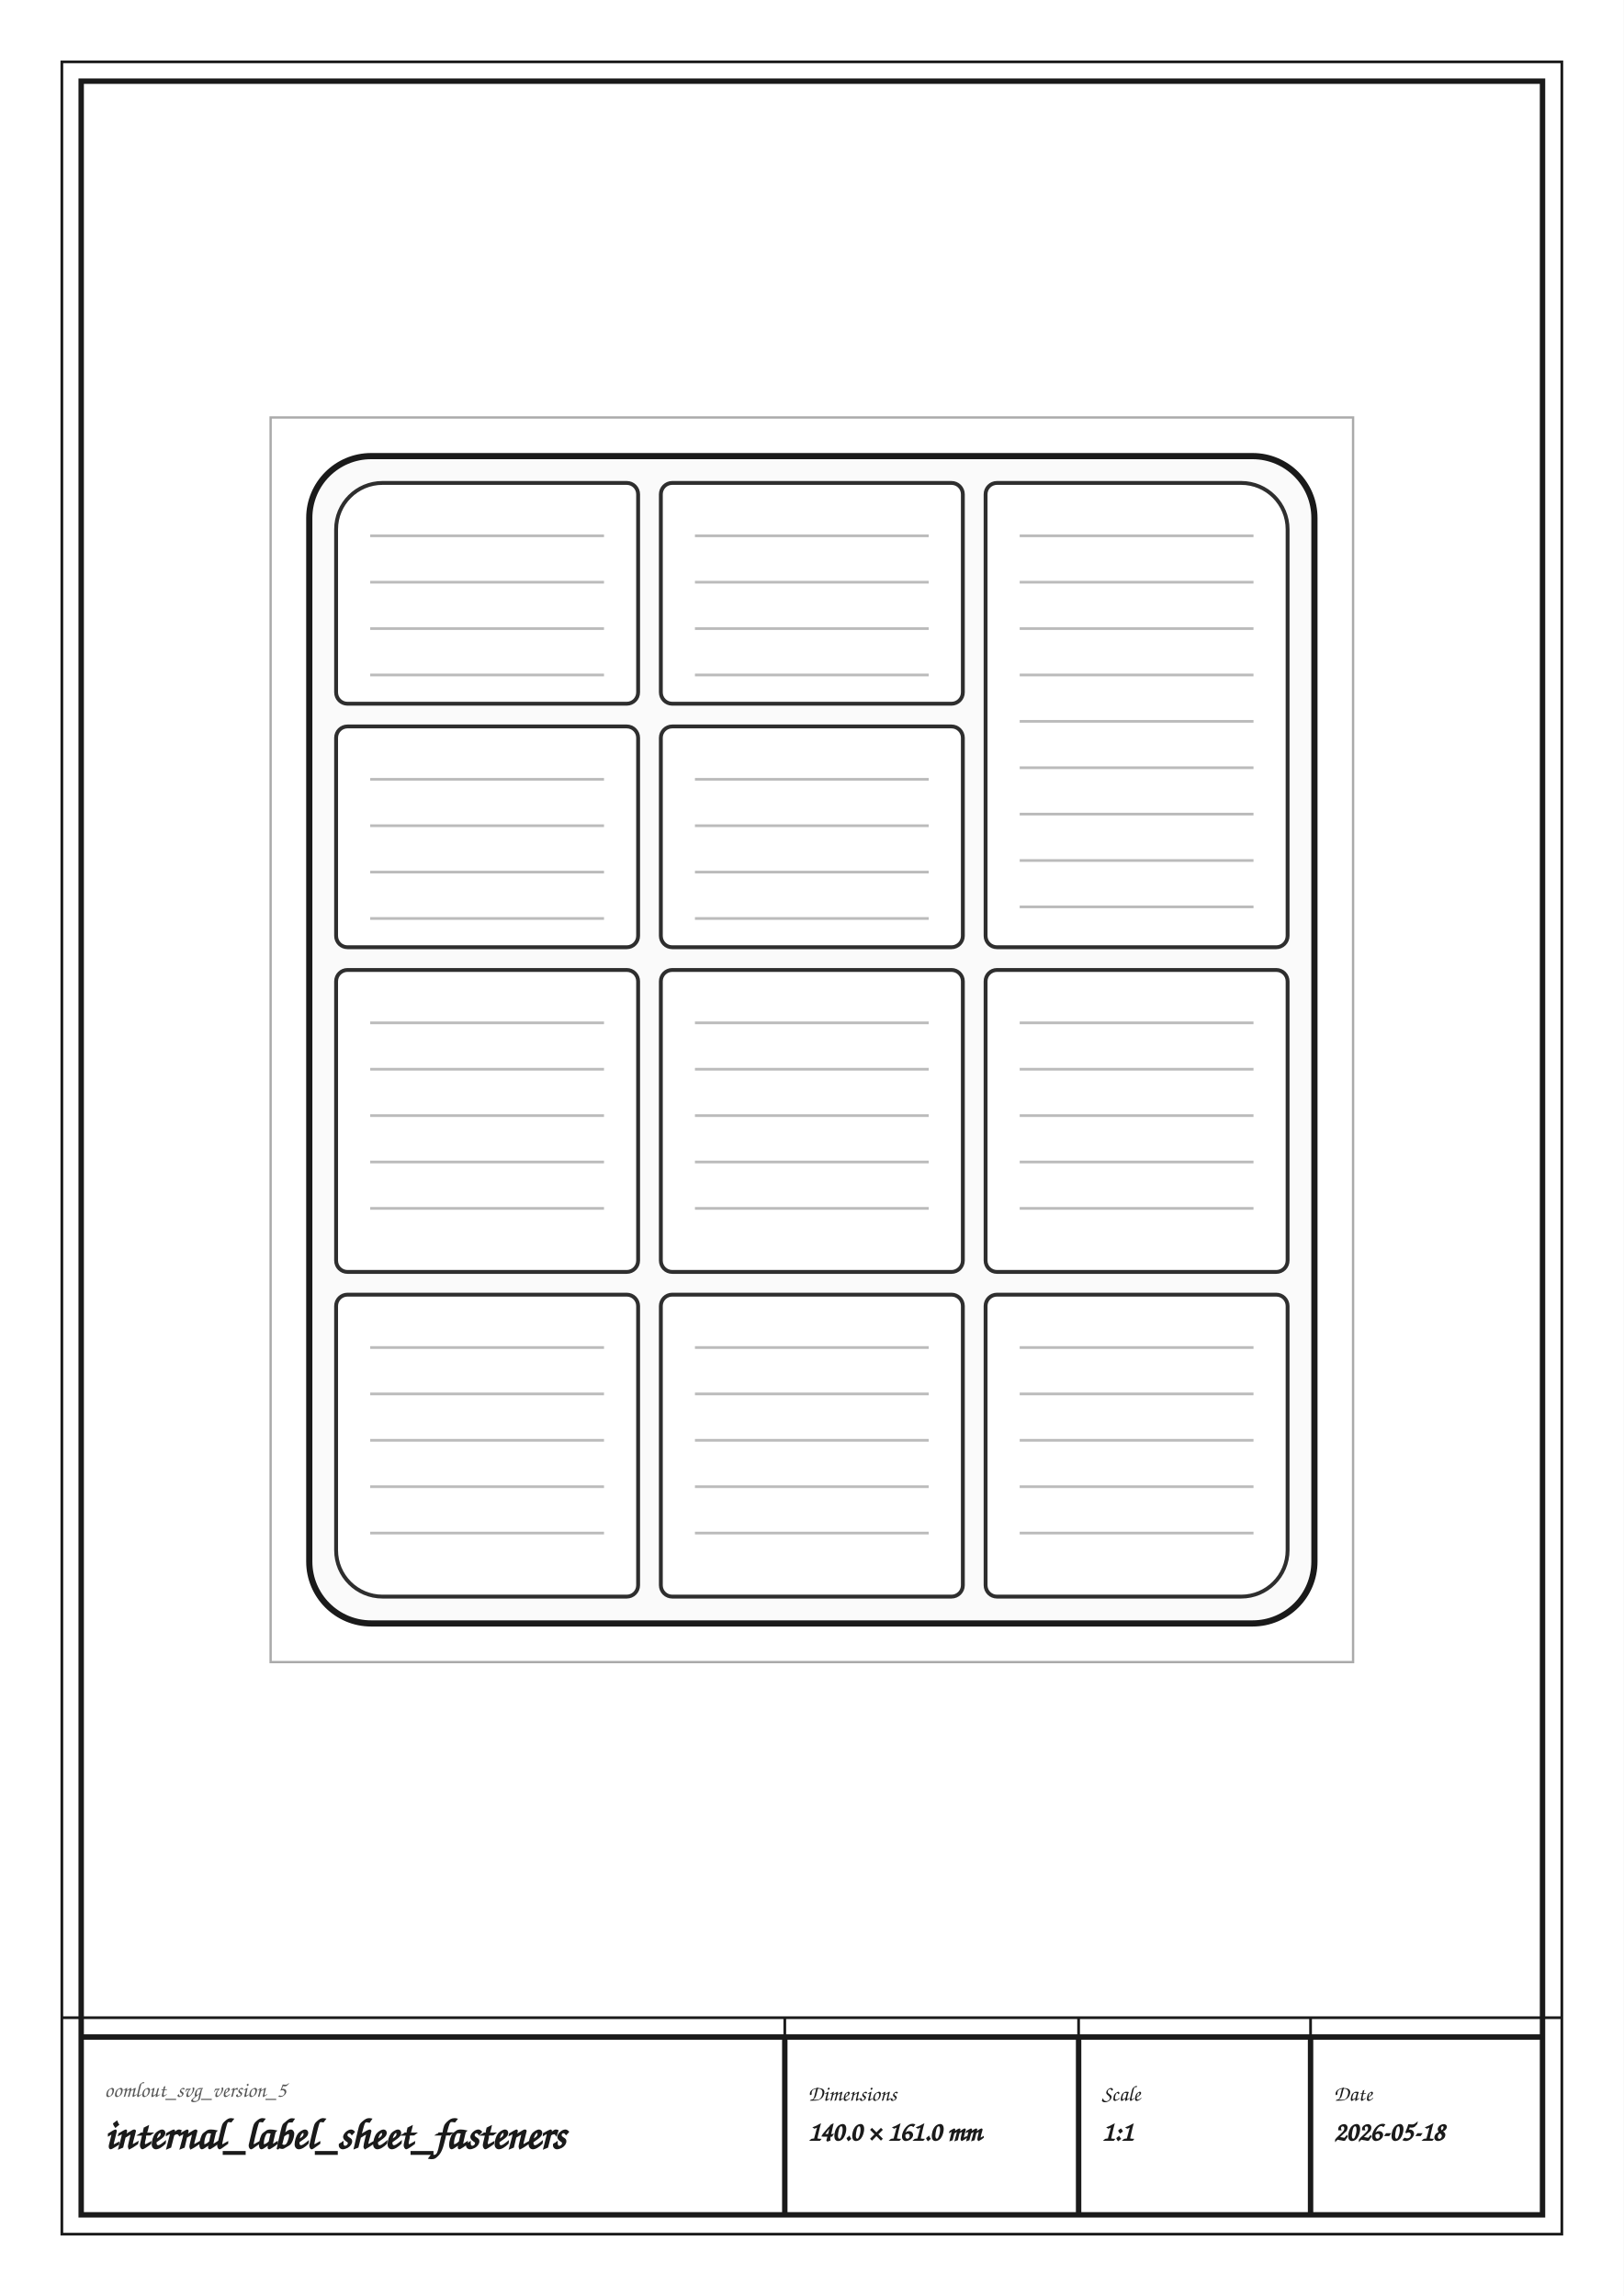
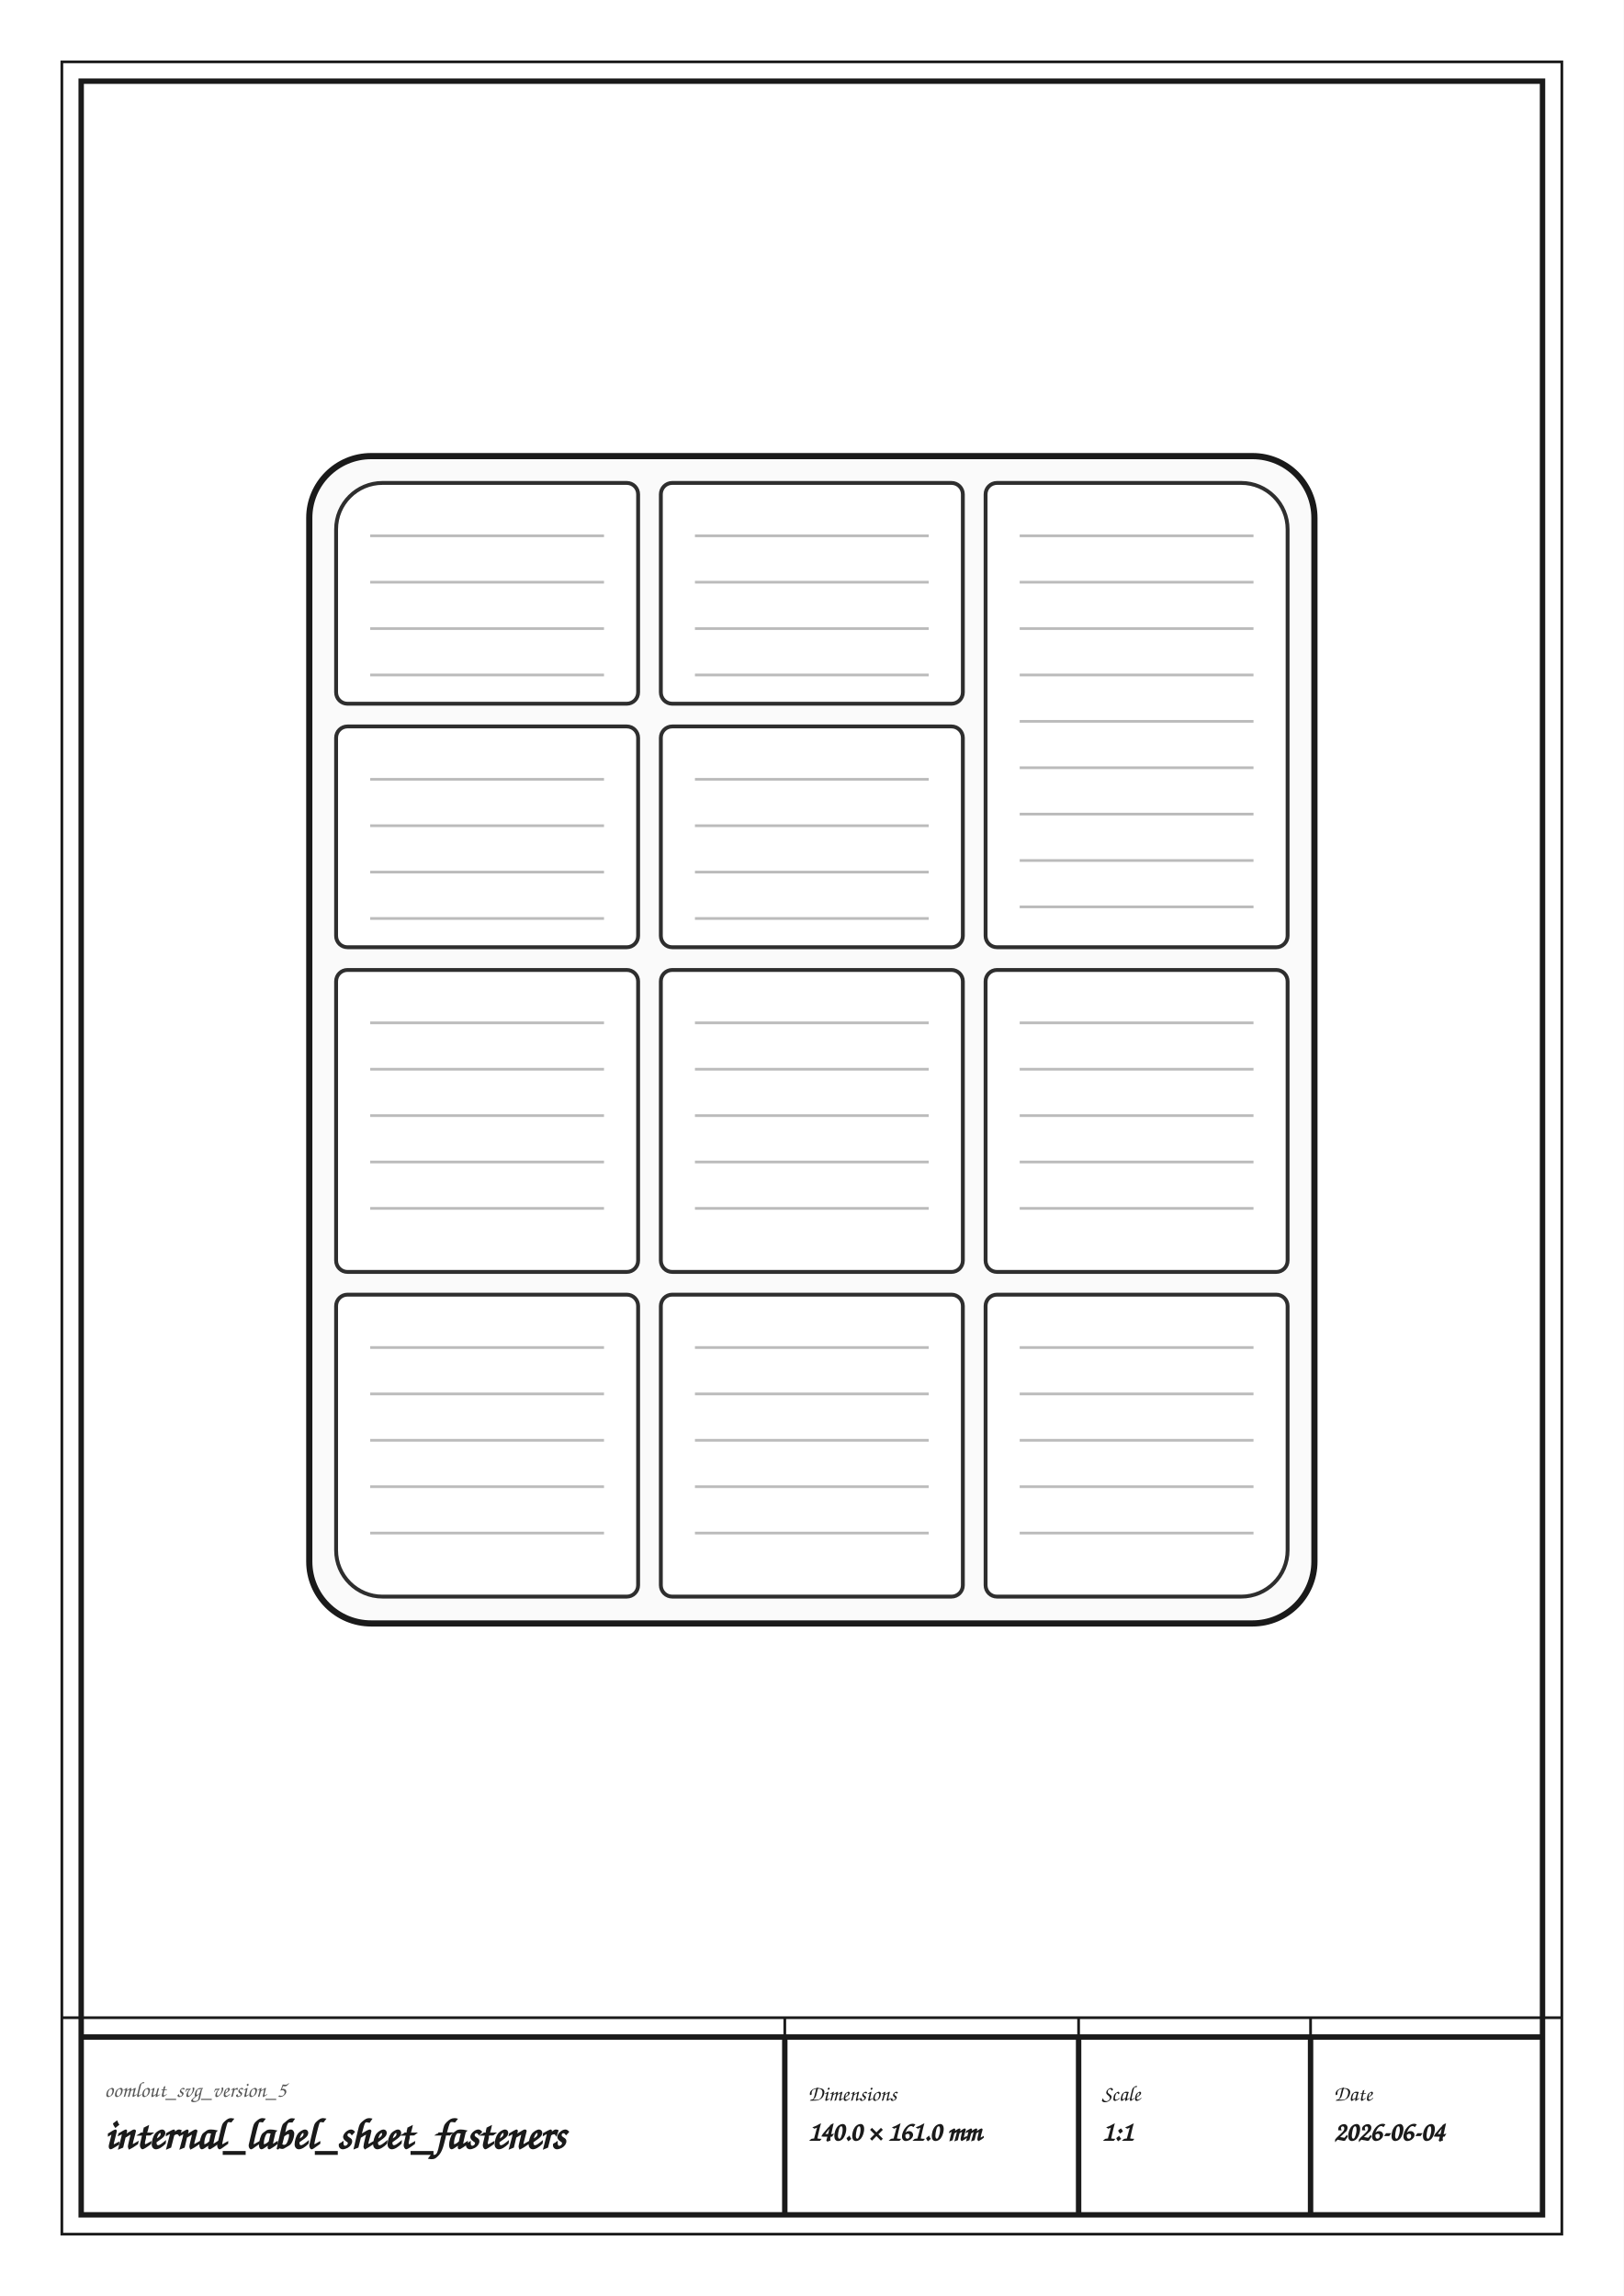
<svg xmlns="http://www.w3.org/2000/svg" width="210mm" height="297mm" viewBox="0 0 210 297">
  <rect x="0" y="0" width="210" height="297" fill="white" stroke="none" />
  <rect x="8" y="8" width="194" height="281" fill="none" stroke="#1A1A1A" stroke-width="0.35" />
  <rect x="10.5" y="10.5" width="189" height="276" fill="none" stroke="#1A1A1A" stroke-width="0.7" />
  <line x1="8" y1="261" x2="202" y2="261" stroke="#1A1A1A" stroke-width="0.35" />
  <line x1="10.5" y1="263.5" x2="199.5" y2="263.5" stroke="#1A1A1A" stroke-width="0.7" />
  <line x1="101.5" y1="261" x2="101.5" y2="286.5" stroke="#1A1A1A" stroke-width="0.35" />
  <line x1="101.5" y1="263.5" x2="101.5" y2="286.5" stroke="#1A1A1A" stroke-width="0.7" />
  <line x1="139.5" y1="261" x2="139.5" y2="286.5" stroke="#1A1A1A" stroke-width="0.35" />
  <line x1="139.5" y1="263.5" x2="139.5" y2="286.5" stroke="#1A1A1A" stroke-width="0.7" />
  <line x1="169.5" y1="261" x2="169.5" y2="286.5" stroke="#1A1A1A" stroke-width="0.35" />
  <line x1="169.5" y1="263.5" x2="169.5" y2="286.5" stroke="#1A1A1A" stroke-width="0.7" />
  <text x="13.5" y="270.5" font-family="Swis721 Blk BT, comic sans ms" font-size="2.8" font-weight="normal" text-anchor="start" dominant-baseline="middle" fill="#555555" textLength="85" lengthAdjust="spacingAndGlyphs">oomlout_svg_version_5</text>
  <text x="13.5" y="276.5" font-family="Swis721 Blk BT, comic sans ms" font-size="5.5" font-weight="bold" text-anchor="start" dominant-baseline="middle" fill="#1A1A1A" textLength="85" lengthAdjust="spacingAndGlyphs">internal_label_sheet_fasteners</text>
  <text x="104.5" y="271" font-family="Swis721 Blk BT, comic sans ms" font-size="2.8" font-weight="normal" text-anchor="start" dominant-baseline="middle" fill="#1A1A1A">Dimensions</text>
  <text x="104.5" y="276" font-family="Swis721 Blk BT, comic sans ms" font-size="3.5" font-weight="bold" text-anchor="start" dominant-baseline="middle" fill="#1A1A1A">140.0 × 161.0 mm</text>
  <text x="142.5" y="271" font-family="Swis721 Blk BT, comic sans ms" font-size="2.8" font-weight="normal" text-anchor="start" dominant-baseline="middle" fill="#1A1A1A">Scale</text>
  <text x="142.5" y="276" font-family="Swis721 Blk BT, comic sans ms" font-size="3.5" font-weight="bold" text-anchor="start" dominant-baseline="middle" fill="#1A1A1A">1:1</text>
  <text x="172.5" y="271" font-family="Swis721 Blk BT, comic sans ms" font-size="2.8" font-weight="normal" text-anchor="start" dominant-baseline="middle" fill="#1A1A1A">Date</text>
-   <text x="172.5" y="276" font-family="Swis721 Blk BT, comic sans ms" font-size="3.5" font-weight="bold" text-anchor="start" dominant-baseline="middle" fill="#1A1A1A">2026-05-18</text>
+   <text x="172.5" y="276" font-family="Swis721 Blk BT, comic sans ms" font-size="3.5" font-weight="bold" text-anchor="start" dominant-baseline="middle" fill="#1A1A1A">2026-06-04</text>
  <g transform="translate(35,54) scale(1)">
    <rect x="5" y="5" width="130" height="151" rx="8" ry="8" fill="#FAFAFA" stroke="none" />
    <path d="M 14.47 8.47 L 46.06 8.47 A 1.47 1.47 0 0 1 47.53 9.94 L 47.53 35.56 A 1.47 1.47 0 0 1 46.06 37.03 L 9.94 37.03 A 1.47 1.47 0 0 1 8.47 35.56 L 8.47 14.47 A 6 6 0 0 1 14.47 8.47 Z" fill="#FFFFFF" stroke="#2E2E2E" stroke-width="0.5" />
    <rect x="12.88" y="15.135" width="30.24" height="0.35" fill="#BBBBBB" stroke="none" />
    <rect x="12.88" y="21.135" width="30.24" height="0.35" fill="#BBBBBB" stroke="none" />
    <rect x="12.88" y="27.135" width="30.24" height="0.35" fill="#BBBBBB" stroke="none" />
    <rect x="12.88" y="33.135" width="30.24" height="0.35" fill="#BBBBBB" stroke="none" />
    <text x="11.41" y="11.41" font-family="Swis721 Blk BT, comic sans ms" font-size="5" text-anchor="start" dominant-baseline="hanging" fill="#1A1A1A" />
    <path d="M 9.94 39.97 L 46.06 39.97 A 1.47 1.47 0 0 1 47.53 41.44 L 47.53 67.06 A 1.47 1.47 0 0 1 46.06 68.53 L 9.94 68.53 A 1.47 1.47 0 0 1 8.47 67.06 L 8.47 41.44 A 1.47 1.47 0 0 1 9.94 39.97 Z" fill="#FFFFFF" stroke="#2E2E2E" stroke-width="0.5" />
    <rect x="12.88" y="46.635" width="30.24" height="0.35" fill="#BBBBBB" stroke="none" />
    <rect x="12.88" y="52.635" width="30.24" height="0.35" fill="#BBBBBB" stroke="none" />
    <rect x="12.88" y="58.635" width="30.24" height="0.35" fill="#BBBBBB" stroke="none" />
    <rect x="12.88" y="64.635" width="30.24" height="0.35" fill="#BBBBBB" stroke="none" />
    <text x="11.41" y="42.91" font-family="Swis721 Blk BT, comic sans ms" font-size="5" text-anchor="start" dominant-baseline="hanging" fill="#1A1A1A" />
    <path d="M 9.94 71.47 L 46.06 71.47 A 1.47 1.47 0 0 1 47.53 72.94 L 47.53 109.06 A 1.47 1.47 0 0 1 46.06 110.53 L 9.94 110.53 A 1.47 1.47 0 0 1 8.47 109.06 L 8.47 72.94 A 1.47 1.47 0 0 1 9.94 71.47 Z" fill="#FFFFFF" stroke="#2E2E2E" stroke-width="0.5" />
    <rect x="12.88" y="78.135" width="30.24" height="0.35" fill="#BBBBBB" stroke="none" />
    <rect x="12.88" y="84.135" width="30.24" height="0.35" fill="#BBBBBB" stroke="none" />
    <rect x="12.88" y="90.135" width="30.24" height="0.35" fill="#BBBBBB" stroke="none" />
    <rect x="12.88" y="96.135" width="30.24" height="0.35" fill="#BBBBBB" stroke="none" />
    <rect x="12.88" y="102.135" width="30.24" height="0.35" fill="#BBBBBB" stroke="none" />
    <text x="11.41" y="74.41" font-family="Swis721 Blk BT, comic sans ms" font-size="5" text-anchor="start" dominant-baseline="hanging" fill="#1A1A1A" />
    <path d="M 9.94 113.47 L 46.06 113.47 A 1.47 1.47 0 0 1 47.53 114.94 L 47.53 151.06 A 1.47 1.47 0 0 1 46.06 152.53 L 14.47 152.53 A 6 6 0 0 1 8.47 146.53 L 8.47 114.94 A 1.47 1.47 0 0 1 9.94 113.47 Z" fill="#FFFFFF" stroke="#2E2E2E" stroke-width="0.5" />
    <rect x="12.88" y="120.135" width="30.24" height="0.35" fill="#BBBBBB" stroke="none" />
    <rect x="12.88" y="126.135" width="30.24" height="0.35" fill="#BBBBBB" stroke="none" />
    <rect x="12.88" y="132.135" width="30.24" height="0.35" fill="#BBBBBB" stroke="none" />
    <rect x="12.88" y="138.135" width="30.24" height="0.35" fill="#BBBBBB" stroke="none" />
    <rect x="12.88" y="144.135" width="30.24" height="0.35" fill="#BBBBBB" stroke="none" />
    <text x="11.41" y="116.41" font-family="Swis721 Blk BT, comic sans ms" font-size="5" text-anchor="start" dominant-baseline="hanging" fill="#1A1A1A" />
    <path d="M 51.94 8.47 L 88.06 8.47 A 1.47 1.47 0 0 1 89.53 9.94 L 89.53 35.56 A 1.47 1.47 0 0 1 88.06 37.03 L 51.94 37.03 A 1.47 1.47 0 0 1 50.47 35.56 L 50.47 9.94 A 1.47 1.47 0 0 1 51.94 8.47 Z" fill="#FFFFFF" stroke="#2E2E2E" stroke-width="0.5" />
    <rect x="54.88" y="15.135" width="30.24" height="0.35" fill="#BBBBBB" stroke="none" />
    <rect x="54.88" y="21.135" width="30.24" height="0.35" fill="#BBBBBB" stroke="none" />
    <rect x="54.88" y="27.135" width="30.24" height="0.35" fill="#BBBBBB" stroke="none" />
    <rect x="54.88" y="33.135" width="30.24" height="0.35" fill="#BBBBBB" stroke="none" />
    <text x="53.41" y="11.41" font-family="Swis721 Blk BT, comic sans ms" font-size="5" text-anchor="start" dominant-baseline="hanging" fill="#1A1A1A" />
    <path d="M 51.94 39.97 L 88.06 39.97 A 1.47 1.47 0 0 1 89.53 41.44 L 89.53 67.06 A 1.47 1.47 0 0 1 88.06 68.53 L 51.94 68.53 A 1.47 1.47 0 0 1 50.47 67.06 L 50.47 41.44 A 1.47 1.47 0 0 1 51.94 39.97 Z" fill="#FFFFFF" stroke="#2E2E2E" stroke-width="0.5" />
    <rect x="54.88" y="46.635" width="30.24" height="0.35" fill="#BBBBBB" stroke="none" />
    <rect x="54.88" y="52.635" width="30.24" height="0.35" fill="#BBBBBB" stroke="none" />
    <rect x="54.88" y="58.635" width="30.24" height="0.35" fill="#BBBBBB" stroke="none" />
    <rect x="54.88" y="64.635" width="30.24" height="0.35" fill="#BBBBBB" stroke="none" />
    <text x="53.41" y="42.91" font-family="Swis721 Blk BT, comic sans ms" font-size="5" text-anchor="start" dominant-baseline="hanging" fill="#1A1A1A" />
    <path d="M 51.94 71.47 L 88.06 71.47 A 1.47 1.47 0 0 1 89.53 72.94 L 89.53 109.06 A 1.47 1.47 0 0 1 88.06 110.53 L 51.94 110.53 A 1.47 1.47 0 0 1 50.47 109.06 L 50.47 72.94 A 1.47 1.47 0 0 1 51.94 71.47 Z" fill="#FFFFFF" stroke="#2E2E2E" stroke-width="0.5" />
    <rect x="54.88" y="78.135" width="30.24" height="0.35" fill="#BBBBBB" stroke="none" />
    <rect x="54.88" y="84.135" width="30.24" height="0.35" fill="#BBBBBB" stroke="none" />
    <rect x="54.88" y="90.135" width="30.24" height="0.35" fill="#BBBBBB" stroke="none" />
    <rect x="54.88" y="96.135" width="30.24" height="0.35" fill="#BBBBBB" stroke="none" />
    <rect x="54.88" y="102.135" width="30.24" height="0.35" fill="#BBBBBB" stroke="none" />
    <text x="53.41" y="74.41" font-family="Swis721 Blk BT, comic sans ms" font-size="5" text-anchor="start" dominant-baseline="hanging" fill="#1A1A1A" />
    <path d="M 51.94 113.47 L 88.06 113.47 A 1.47 1.47 0 0 1 89.53 114.94 L 89.53 151.06 A 1.47 1.47 0 0 1 88.06 152.53 L 51.94 152.53 A 1.47 1.47 0 0 1 50.47 151.06 L 50.47 114.94 A 1.47 1.47 0 0 1 51.94 113.47 Z" fill="#FFFFFF" stroke="#2E2E2E" stroke-width="0.5" />
    <rect x="54.88" y="120.135" width="30.24" height="0.35" fill="#BBBBBB" stroke="none" />
    <rect x="54.88" y="126.135" width="30.24" height="0.35" fill="#BBBBBB" stroke="none" />
    <rect x="54.88" y="132.135" width="30.24" height="0.35" fill="#BBBBBB" stroke="none" />
    <rect x="54.88" y="138.135" width="30.24" height="0.35" fill="#BBBBBB" stroke="none" />
    <rect x="54.88" y="144.135" width="30.24" height="0.35" fill="#BBBBBB" stroke="none" />
    <text x="53.41" y="116.41" font-family="Swis721 Blk BT, comic sans ms" font-size="5" text-anchor="start" dominant-baseline="hanging" fill="#1A1A1A" />
    <path d="M 93.94 8.47 L 125.53 8.47 A 6 6 0 0 1 131.53 14.47 L 131.53 67.06 A 1.47 1.47 0 0 1 130.06 68.53 L 93.94 68.53 A 1.47 1.47 0 0 1 92.47 67.06 L 92.47 9.94 A 1.47 1.47 0 0 1 93.94 8.47 Z" fill="#FFFFFF" stroke="#2E2E2E" stroke-width="0.5" />
    <rect x="96.88" y="15.135" width="30.24" height="0.35" fill="#BBBBBB" stroke="none" />
    <rect x="96.88" y="21.135" width="30.24" height="0.35" fill="#BBBBBB" stroke="none" />
    <rect x="96.88" y="27.135" width="30.24" height="0.35" fill="#BBBBBB" stroke="none" />
    <rect x="96.88" y="33.135" width="30.24" height="0.35" fill="#BBBBBB" stroke="none" />
    <rect x="96.88" y="39.135" width="30.24" height="0.35" fill="#BBBBBB" stroke="none" />
    <rect x="96.88" y="45.135" width="30.24" height="0.35" fill="#BBBBBB" stroke="none" />
    <rect x="96.88" y="51.135" width="30.24" height="0.35" fill="#BBBBBB" stroke="none" />
    <rect x="96.88" y="57.135" width="30.24" height="0.35" fill="#BBBBBB" stroke="none" />
    <rect x="96.88" y="63.135" width="30.24" height="0.35" fill="#BBBBBB" stroke="none" />
    <text x="95.41" y="11.41" font-family="Swis721 Blk BT, comic sans ms" font-size="5" text-anchor="start" dominant-baseline="hanging" fill="#1A1A1A" />
    <path d="M 93.94 71.47 L 130.06 71.47 A 1.47 1.47 0 0 1 131.53 72.94 L 131.53 109.06 A 1.47 1.47 0 0 1 130.06 110.53 L 93.94 110.53 A 1.47 1.47 0 0 1 92.47 109.06 L 92.47 72.94 A 1.47 1.47 0 0 1 93.94 71.47 Z" fill="#FFFFFF" stroke="#2E2E2E" stroke-width="0.5" />
    <rect x="96.88" y="78.135" width="30.24" height="0.35" fill="#BBBBBB" stroke="none" />
    <rect x="96.88" y="84.135" width="30.24" height="0.35" fill="#BBBBBB" stroke="none" />
    <rect x="96.88" y="90.135" width="30.24" height="0.35" fill="#BBBBBB" stroke="none" />
    <rect x="96.88" y="96.135" width="30.24" height="0.35" fill="#BBBBBB" stroke="none" />
    <rect x="96.88" y="102.135" width="30.24" height="0.35" fill="#BBBBBB" stroke="none" />
    <text x="95.41" y="74.41" font-family="Swis721 Blk BT, comic sans ms" font-size="5" text-anchor="start" dominant-baseline="hanging" fill="#1A1A1A" />
    <path d="M 93.94 113.47 L 130.06 113.47 A 1.47 1.47 0 0 1 131.53 114.94 L 131.53 146.53 A 6 6 0 0 1 125.53 152.53 L 93.94 152.53 A 1.47 1.47 0 0 1 92.47 151.06 L 92.47 114.94 A 1.47 1.47 0 0 1 93.94 113.47 Z" fill="#FFFFFF" stroke="#2E2E2E" stroke-width="0.5" />
    <rect x="96.88" y="120.135" width="30.24" height="0.35" fill="#BBBBBB" stroke="none" />
    <rect x="96.88" y="126.135" width="30.24" height="0.35" fill="#BBBBBB" stroke="none" />
    <rect x="96.88" y="132.135" width="30.24" height="0.35" fill="#BBBBBB" stroke="none" />
    <rect x="96.88" y="138.135" width="30.24" height="0.35" fill="#BBBBBB" stroke="none" />
    <rect x="96.88" y="144.135" width="30.24" height="0.35" fill="#BBBBBB" stroke="none" />
    <text x="95.41" y="116.41" font-family="Swis721 Blk BT, comic sans ms" font-size="5" text-anchor="start" dominant-baseline="hanging" fill="#1A1A1A" />
    <rect x="5" y="5" width="130" height="151" rx="8" ry="8" fill="none" stroke="#1A1A1A" stroke-width="0.8" />
  </g>
-   <rect x="35" y="54" width="140" height="161" fill="none" stroke="#AAAAAA" stroke-width="0.3" />
</svg>
